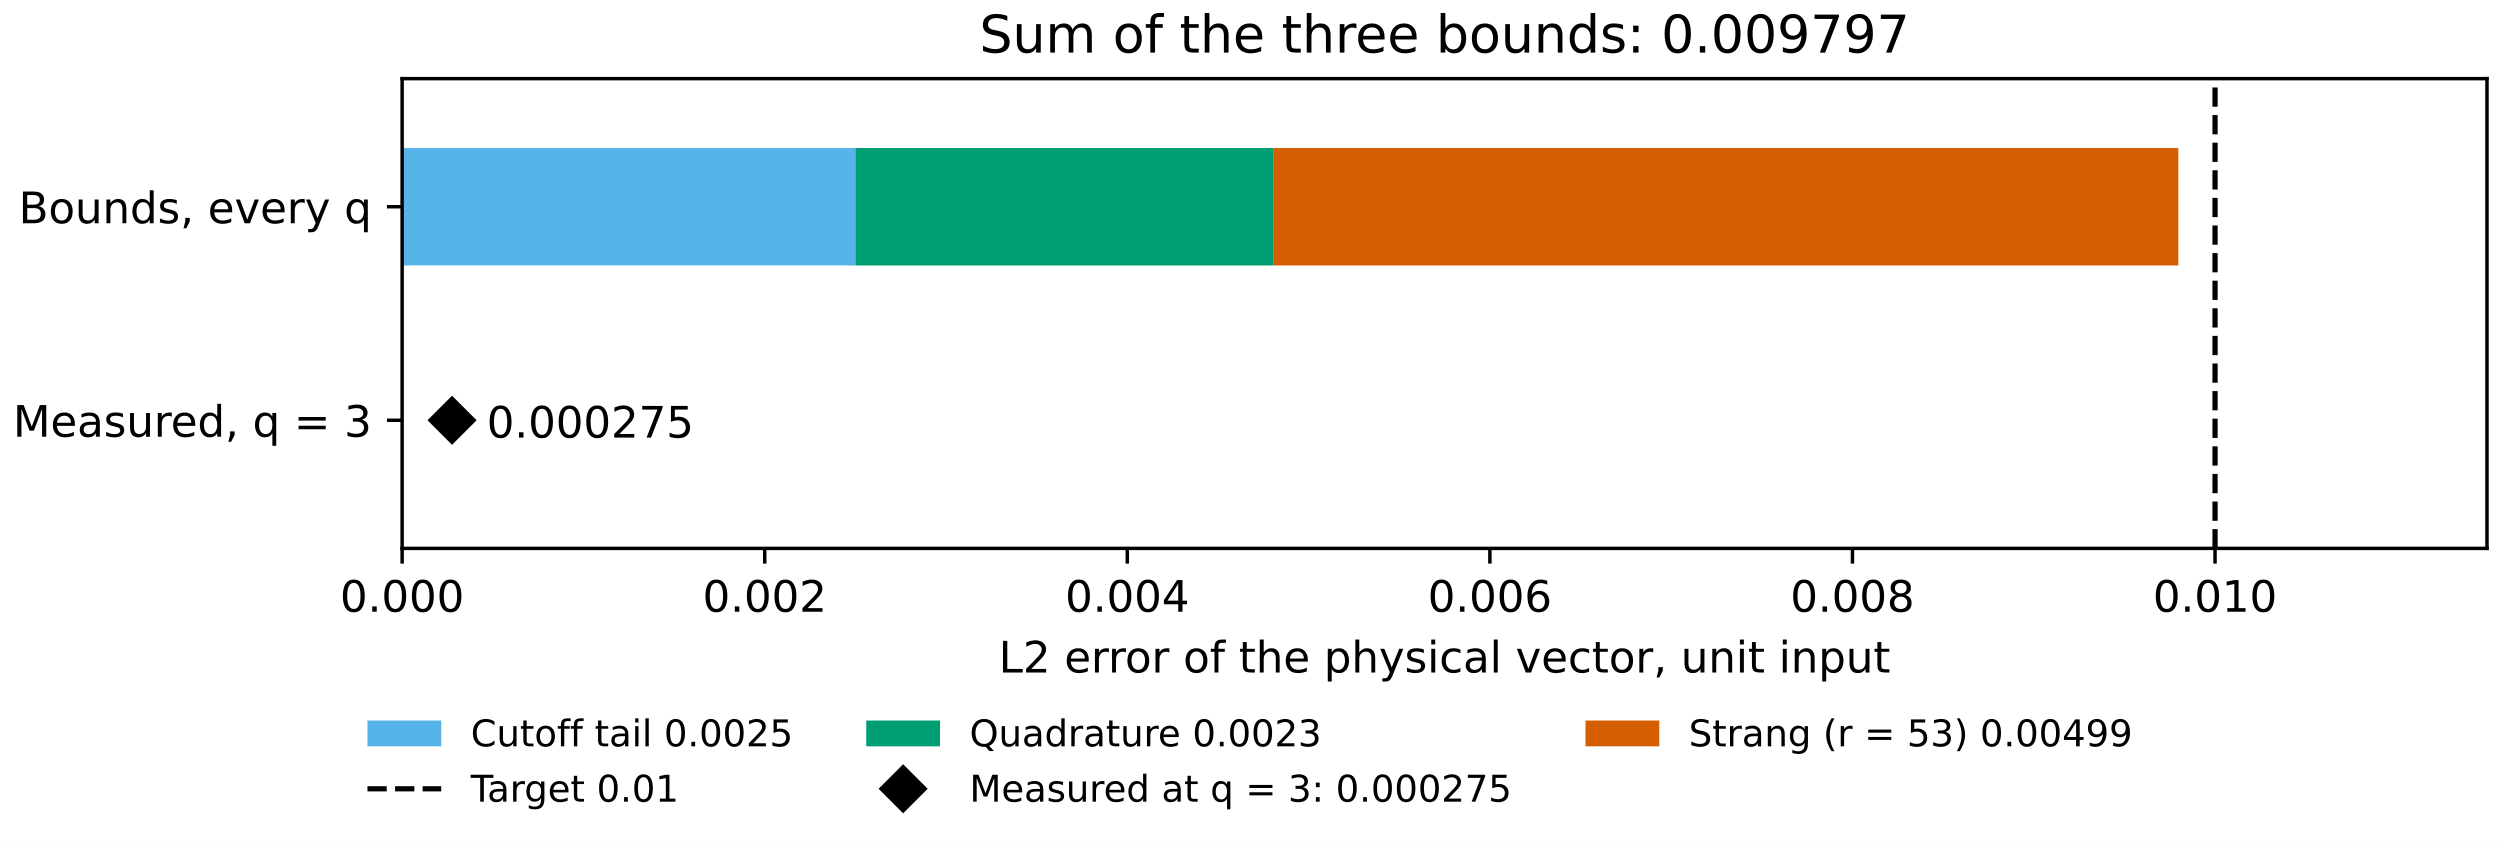
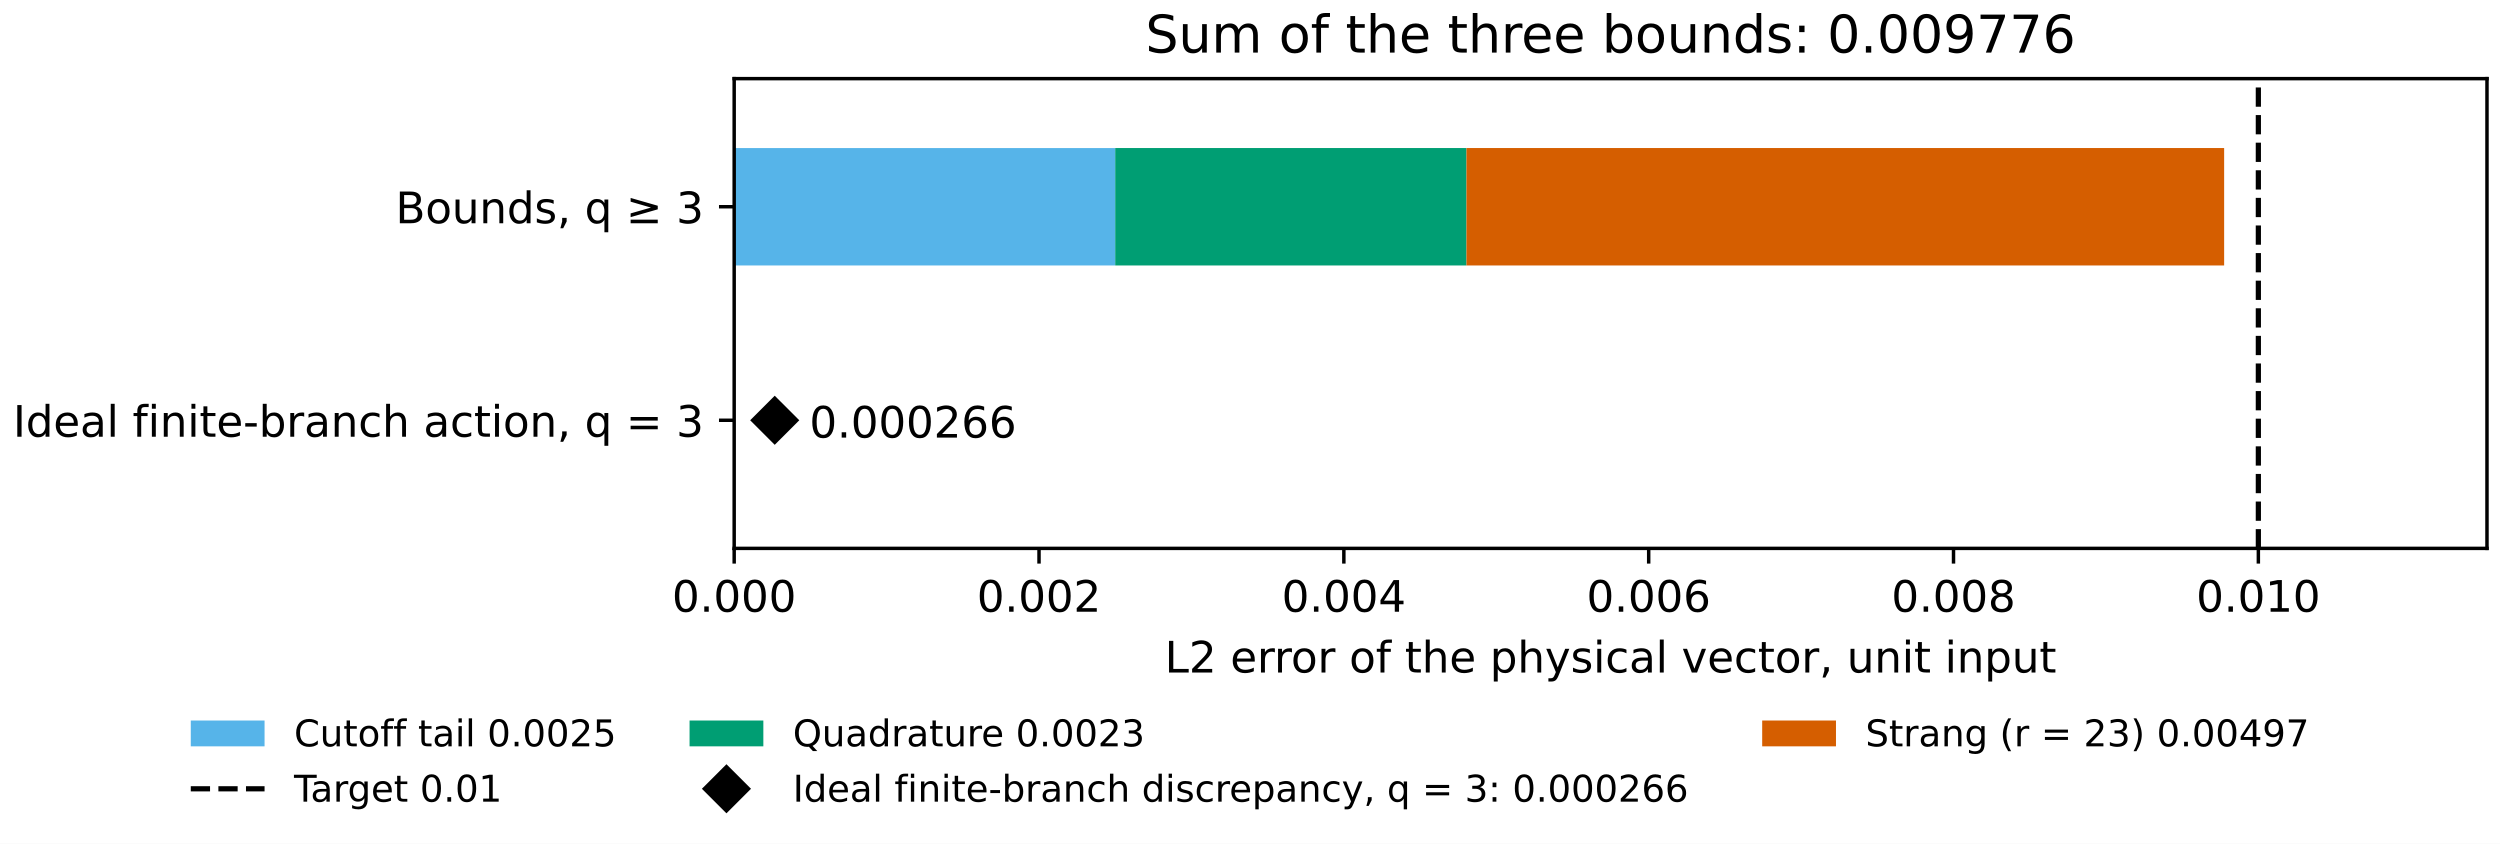
<svg xmlns="http://www.w3.org/2000/svg" xmlns:xlink="http://www.w3.org/1999/xlink" width="576pt" height="194.4pt" viewBox="0 0 576 194.4" version="1.1">
  <defs>
    <style type="text/css">*{stroke-linejoin: round; stroke-linecap: butt}</style>
  </defs>
  <g id="figure_1">
    <g id="patch_1">
-       <path d="M 0 194.4  L 576 194.4  L 576 0  L 0 0  z " style="fill: #ffffff" />
+       <path d="M 0 194.4 L 576 194.4 L 576 0 L 0 0 z " style="fill: #ffffff" />
    </g>
    <g id="axes_1">
      <g id="patch_2">
-         <path d="M 92.652 126.347  L 573 126.347  L 573 18.118  L 92.652 18.118  z " style="fill: #ffffff" />
+         <path d="M 169.155 126.347 L 573 126.347 L 573 18.118 L 169.155 18.118 z " style="fill: #ffffff" />
      </g>
      <g id="patch_3">
-         <path d="M 92.652 61.164  L 197.075 61.164  L 197.075 34.107  L 92.652 34.107  z " clip-path="url(#p3c1abe7f15)" style="fill: #56b4e9" />
+         <path d="M 169.155 61.164 L 256.947 61.164 L 256.947 34.107 L 169.155 34.107 z " clip-path="url(#p978b450413)" style="fill: #56b4e9" />
      </g>
      <g id="patch_4">
-         <path d="M 197.075 61.164  L 293.339 61.164  L 293.339 34.107  L 197.075 34.107  z " clip-path="url(#p3c1abe7f15)" style="fill: #009e73" />
+         <path d="M 256.947 61.164 L 337.88 61.164 L 337.88 34.107 L 256.947 34.107 z " clip-path="url(#p978b450413)" style="fill: #009e73" />
      </g>
      <g id="patch_5">
-         <path d="M 293.339 61.164  L 501.882 61.164  L 501.882 34.107  L 293.339 34.107  z " clip-path="url(#p3c1abe7f15)" style="fill: #d55e00" />
+         <path d="M 337.88 61.164 L 512.442 61.164 L 512.442 34.107 L 337.88 34.107 z " clip-path="url(#p978b450413)" style="fill: #d55e00" />
      </g>
      <g id="matplotlib.axis_1">
        <g id="xtick_1">
          <g id="line2d_1">
            <defs>
-               <path id="mdf638795e1" d="M 0 0  L 0 3.5  " style="stroke: #000000; stroke-width: 0.8" />
+               <path id="mdf638795e1" d="M 0 0 L 0 3.5 " style="stroke: #000000; stroke-width: 0.8" />
            </defs>
            <g>
-               <use xlink:href="#mdf638795e1" x="92.652" y="126.347" style="stroke: #000000; stroke-width: 0.8" />
+               <use xlink:href="#mdf638795e1" x="169.155" y="126.347" style="stroke: #000000; stroke-width: 0.8" />
            </g>
          </g>
          <g id="text_1">
-             <text style="font-size: 10px; font-family: 'DejaVu Sans', 'Bitstream Vera Sans', 'Computer Modern Sans Serif', 'Lucida Grande', 'Verdana', 'Geneva', 'Lucid', 'Arial', 'Helvetica', 'Avant Garde', sans-serif; text-anchor: middle" x="92.652" y="140.945" transform="rotate(-0 92.6518 140.9448)">0.000</text>
+             <text style="font-size: 10px; font-family: 'DejaVu Sans', 'Bitstream Vera Sans', 'Computer Modern Sans Serif', 'Lucida Grande', 'Verdana', 'Geneva', 'Lucid', 'Arial', 'Helvetica', 'Avant Garde', sans-serif; text-anchor: middle" x="169.155" y="140.945" transform="rotate(-0 169.1549 140.9448)">0.000</text>
          </g>
        </g>
        <g id="xtick_2">
          <g id="line2d_2">
            <g>
-               <use xlink:href="#mdf638795e1" x="176.191" y="126.347" style="stroke: #000000; stroke-width: 0.8" />
+               <use xlink:href="#mdf638795e1" x="239.389" y="126.347" style="stroke: #000000; stroke-width: 0.8" />
            </g>
          </g>
          <g id="text_2">
-             <text style="font-size: 10px; font-family: 'DejaVu Sans', 'Bitstream Vera Sans', 'Computer Modern Sans Serif', 'Lucida Grande', 'Verdana', 'Geneva', 'Lucid', 'Arial', 'Helvetica', 'Avant Garde', sans-serif; text-anchor: middle" x="176.191" y="140.945" transform="rotate(-0 176.1906 140.9448)">0.002</text>
+             <text style="font-size: 10px; font-family: 'DejaVu Sans', 'Bitstream Vera Sans', 'Computer Modern Sans Serif', 'Lucida Grande', 'Verdana', 'Geneva', 'Lucid', 'Arial', 'Helvetica', 'Avant Garde', sans-serif; text-anchor: middle" x="239.389" y="140.945" transform="rotate(-0 239.3888 140.9448)">0.002</text>
          </g>
        </g>
        <g id="xtick_3">
          <g id="line2d_3">
            <g>
-               <use xlink:href="#mdf638795e1" x="259.729" y="126.347" style="stroke: #000000; stroke-width: 0.8" />
+               <use xlink:href="#mdf638795e1" x="309.623" y="126.347" style="stroke: #000000; stroke-width: 0.8" />
            </g>
          </g>
          <g id="text_3">
-             <text style="font-size: 10px; font-family: 'DejaVu Sans', 'Bitstream Vera Sans', 'Computer Modern Sans Serif', 'Lucida Grande', 'Verdana', 'Geneva', 'Lucid', 'Arial', 'Helvetica', 'Avant Garde', sans-serif; text-anchor: middle" x="259.729" y="140.945" transform="rotate(-0 259.7294 140.9448)">0.004</text>
+             <text style="font-size: 10px; font-family: 'DejaVu Sans', 'Bitstream Vera Sans', 'Computer Modern Sans Serif', 'Lucida Grande', 'Verdana', 'Geneva', 'Lucid', 'Arial', 'Helvetica', 'Avant Garde', sans-serif; text-anchor: middle" x="309.623" y="140.945" transform="rotate(-0 309.6227 140.9448)">0.004</text>
          </g>
        </g>
        <g id="xtick_4">
          <g id="line2d_4">
            <g>
-               <use xlink:href="#mdf638795e1" x="343.268" y="126.347" style="stroke: #000000; stroke-width: 0.8" />
+               <use xlink:href="#mdf638795e1" x="379.857" y="126.347" style="stroke: #000000; stroke-width: 0.8" />
            </g>
          </g>
          <g id="text_4">
-             <text style="font-size: 10px; font-family: 'DejaVu Sans', 'Bitstream Vera Sans', 'Computer Modern Sans Serif', 'Lucida Grande', 'Verdana', 'Geneva', 'Lucid', 'Arial', 'Helvetica', 'Avant Garde', sans-serif; text-anchor: middle" x="343.268" y="140.945" transform="rotate(-0 343.2681 140.9448)">0.006</text>
+             <text style="font-size: 10px; font-family: 'DejaVu Sans', 'Bitstream Vera Sans', 'Computer Modern Sans Serif', 'Lucida Grande', 'Verdana', 'Geneva', 'Lucid', 'Arial', 'Helvetica', 'Avant Garde', sans-serif; text-anchor: middle" x="379.857" y="140.945" transform="rotate(-0 379.8566 140.9448)">0.006</text>
          </g>
        </g>
        <g id="xtick_5">
          <g id="line2d_5">
            <g>
-               <use xlink:href="#mdf638795e1" x="426.807" y="126.347" style="stroke: #000000; stroke-width: 0.8" />
+               <use xlink:href="#mdf638795e1" x="450.09" y="126.347" style="stroke: #000000; stroke-width: 0.8" />
            </g>
          </g>
          <g id="text_5">
-             <text style="font-size: 10px; font-family: 'DejaVu Sans', 'Bitstream Vera Sans', 'Computer Modern Sans Serif', 'Lucida Grande', 'Verdana', 'Geneva', 'Lucid', 'Arial', 'Helvetica', 'Avant Garde', sans-serif; text-anchor: middle" x="426.807" y="140.945" transform="rotate(-0 426.8069 140.9448)">0.008</text>
+             <text style="font-size: 10px; font-family: 'DejaVu Sans', 'Bitstream Vera Sans', 'Computer Modern Sans Serif', 'Lucida Grande', 'Verdana', 'Geneva', 'Lucid', 'Arial', 'Helvetica', 'Avant Garde', sans-serif; text-anchor: middle" x="450.09" y="140.945" transform="rotate(-0 450.0905 140.9448)">0.008</text>
          </g>
        </g>
        <g id="xtick_6">
          <g id="line2d_6">
            <g>
-               <use xlink:href="#mdf638795e1" x="510.346" y="126.347" style="stroke: #000000; stroke-width: 0.8" />
+               <use xlink:href="#mdf638795e1" x="520.324" y="126.347" style="stroke: #000000; stroke-width: 0.8" />
            </g>
          </g>
          <g id="text_6">
-             <text style="font-size: 10px; font-family: 'DejaVu Sans', 'Bitstream Vera Sans', 'Computer Modern Sans Serif', 'Lucida Grande', 'Verdana', 'Geneva', 'Lucid', 'Arial', 'Helvetica', 'Avant Garde', sans-serif; text-anchor: middle" x="510.346" y="140.945" transform="rotate(-0 510.3457 140.9448)">0.010</text>
+             <text style="font-size: 10px; font-family: 'DejaVu Sans', 'Bitstream Vera Sans', 'Computer Modern Sans Serif', 'Lucida Grande', 'Verdana', 'Geneva', 'Lucid', 'Arial', 'Helvetica', 'Avant Garde', sans-serif; text-anchor: middle" x="520.324" y="140.945" transform="rotate(-0 520.3243 140.9448)">0.010</text>
          </g>
        </g>
        <g id="text_7">
-           <text style="font-size: 10px; font-family: 'DejaVu Sans', 'Bitstream Vera Sans', 'Computer Modern Sans Serif', 'Lucida Grande', 'Verdana', 'Geneva', 'Lucid', 'Arial', 'Helvetica', 'Avant Garde', sans-serif; text-anchor: middle" x="332.826" y="154.946" transform="rotate(-0 332.8258 154.9456)">L2 error of the physical vector, unit input</text>
+           <text style="font-size: 10px; font-family: 'DejaVu Sans', 'Bitstream Vera Sans', 'Computer Modern Sans Serif', 'Lucida Grande', 'Verdana', 'Geneva', 'Lucid', 'Arial', 'Helvetica', 'Avant Garde', sans-serif; text-anchor: middle" x="371.077" y="154.946" transform="rotate(-0 371.0773 154.9456)">L2 error of the physical vector, unit input</text>
        </g>
      </g>
      <g id="matplotlib.axis_2">
        <g id="ytick_1">
          <g id="line2d_7">
            <defs>
-               <path id="m7727e4dea8" d="M 0 0  L -3.5 0  " style="stroke: #000000; stroke-width: 0.8" />
+               <path id="m7727e4dea8" d="M 0 0 L -3.5 0 " style="stroke: #000000; stroke-width: 0.8" />
            </defs>
            <g>
-               <use xlink:href="#m7727e4dea8" x="92.652" y="96.83" style="stroke: #000000; stroke-width: 0.8" />
+               <use xlink:href="#m7727e4dea8" x="169.155" y="96.83" style="stroke: #000000; stroke-width: 0.8" />
            </g>
          </g>
          <g id="text_8">
-             <text style="font-size: 10px; font-family: 'DejaVu Sans', 'Bitstream Vera Sans', 'Computer Modern Sans Serif', 'Lucida Grande', 'Verdana', 'Geneva', 'Lucid', 'Arial', 'Helvetica', 'Avant Garde', sans-serif; text-anchor: end" x="85.652" y="100.629" transform="rotate(-0 85.6518 100.6294)">Measured, q = 3</text>
+             <text style="font-size: 10px; font-family: 'DejaVu Sans', 'Bitstream Vera Sans', 'Computer Modern Sans Serif', 'Lucida Grande', 'Verdana', 'Geneva', 'Lucid', 'Arial', 'Helvetica', 'Avant Garde', sans-serif; text-anchor: end" x="162.155" y="100.629" transform="rotate(-0 162.1549 100.6294)">Ideal finite-branch action, q = 3</text>
          </g>
        </g>
        <g id="ytick_2">
          <g id="line2d_8">
            <g>
-               <use xlink:href="#m7727e4dea8" x="92.652" y="47.635" style="stroke: #000000; stroke-width: 0.8" />
+               <use xlink:href="#m7727e4dea8" x="169.155" y="47.635" style="stroke: #000000; stroke-width: 0.8" />
            </g>
          </g>
          <g id="text_9">
-             <text style="font-size: 10px; font-family: 'DejaVu Sans', 'Bitstream Vera Sans', 'Computer Modern Sans Serif', 'Lucida Grande', 'Verdana', 'Geneva', 'Lucid', 'Arial', 'Helvetica', 'Avant Garde', sans-serif; text-anchor: end" x="85.652" y="51.435" transform="rotate(-0 85.6518 51.43453)">Bounds, every q</text>
+             <text style="font-size: 10px; font-family: 'DejaVu Sans', 'Bitstream Vera Sans', 'Computer Modern Sans Serif', 'Lucida Grande', 'Verdana', 'Geneva', 'Lucid', 'Arial', 'Helvetica', 'Avant Garde', sans-serif; text-anchor: end" x="162.155" y="51.435" transform="rotate(-0 162.1549 51.43453)">Bounds, q ≥ 3</text>
          </g>
        </g>
      </g>
      <g id="line2d_9">
-         <path d="M 510.346 126.347  L 510.346 18.118  " clip-path="url(#p3c1abe7f15)" style="fill: none; stroke-dasharray: 4.44,1.92; stroke-dashoffset: 0; stroke: #000000; stroke-width: 1.2" />
+         <path d="M 520.324 126.347 L 520.324 18.118 " clip-path="url(#p978b450413)" style="fill: none; stroke-dasharray: 4.44,1.92; stroke-dashoffset: 0; stroke: #000000; stroke-width: 1.2" />
      </g>
      <g id="line2d_10">
        <defs>
-           <path id="m300055f2b7" d="M -0 4.95  L 4.95 0  L 0 -4.95  L -4.95 -0  z " style="stroke: #000000; stroke-linejoin: miter" />
+           <path id="m300055f2b7" d="M -0 4.95 L 4.95 0 L 0 -4.95 L -4.95 -0 z " style="stroke: #000000; stroke-linejoin: miter" />
        </defs>
-         <g clip-path="url(#p3c1abe7f15)">
-           <use xlink:href="#m300055f2b7" x="104.153" y="96.83" style="stroke: #000000; stroke-linejoin: miter" />
+         <g clip-path="url(#p978b450413)">
+           <use xlink:href="#m300055f2b7" x="178.497" y="96.83" style="stroke: #000000; stroke-linejoin: miter" />
        </g>
      </g>
      <g id="patch_6">
-         <path d="M 92.652 126.347  L 92.652 18.118  " style="fill: none; stroke: #000000; stroke-width: 0.8; stroke-linejoin: miter; stroke-linecap: square" />
+         <path d="M 169.155 126.347 L 169.155 18.118 " style="fill: none; stroke: #000000; stroke-width: 0.8; stroke-linejoin: miter; stroke-linecap: square" />
      </g>
      <g id="patch_7">
-         <path d="M 573 126.347  L 573 18.118  " style="fill: none; stroke: #000000; stroke-width: 0.8; stroke-linejoin: miter; stroke-linecap: square" />
+         <path d="M 573 126.347 L 573 18.118 " style="fill: none; stroke: #000000; stroke-width: 0.8; stroke-linejoin: miter; stroke-linecap: square" />
      </g>
      <g id="patch_8">
-         <path d="M 92.652 126.347  L 573 126.347  " style="fill: none; stroke: #000000; stroke-width: 0.8; stroke-linejoin: miter; stroke-linecap: square" />
+         <path d="M 169.155 126.347 L 573 126.347 " style="fill: none; stroke: #000000; stroke-width: 0.8; stroke-linejoin: miter; stroke-linecap: square" />
      </g>
      <g id="patch_9">
-         <path d="M 92.652 18.118  L 573 18.118  " style="fill: none; stroke: #000000; stroke-width: 0.8; stroke-linejoin: miter; stroke-linecap: square" />
+         <path d="M 169.155 18.118 L 573 18.118 " style="fill: none; stroke: #000000; stroke-width: 0.8; stroke-linejoin: miter; stroke-linecap: square" />
      </g>
      <g id="text_10">
-         <text style="font-size: 10px; font-family: 'DejaVu Sans', 'Bitstream Vera Sans', 'Computer Modern Sans Serif', 'Lucida Grande', 'Verdana', 'Geneva', 'Lucid', 'Arial', 'Helvetica', 'Avant Garde', sans-serif; text-anchor: start" x="112.153" y="100.83" transform="rotate(-0 112.1532 100.8302)">0.000275</text>
+         <text style="font-size: 10px; font-family: 'DejaVu Sans', 'Bitstream Vera Sans', 'Computer Modern Sans Serif', 'Lucida Grande', 'Verdana', 'Geneva', 'Lucid', 'Arial', 'Helvetica', 'Avant Garde', sans-serif; text-anchor: start" x="186.497" y="100.83" transform="rotate(-0 186.4973 100.8302)">0.000266</text>
      </g>
      <g id="text_11">
-         <text style="font-size: 12px; font-family: 'DejaVu Sans', 'Bitstream Vera Sans', 'Computer Modern Sans Serif', 'Lucida Grande', 'Verdana', 'Geneva', 'Lucid', 'Arial', 'Helvetica', 'Avant Garde', sans-serif; text-anchor: middle" x="332.826" y="12.118" transform="rotate(-0 332.8258 12.11837)">Sum of the three bounds: 0.009797</text>
+         <text style="font-size: 12px; font-family: 'DejaVu Sans', 'Bitstream Vera Sans', 'Computer Modern Sans Serif', 'Lucida Grande', 'Verdana', 'Geneva', 'Lucid', 'Arial', 'Helvetica', 'Avant Garde', sans-serif; text-anchor: middle" x="371.077" y="12.118" transform="rotate(-0 371.0773 12.11837)">Sum of the three bounds: 0.009776</text>
      </g>
    </g>
    <g id="legend_1">
      <g id="patch_10">
-         <path d="M 84.663 171.957  L 101.663 171.957  L 101.663 166.007  L 84.663 166.007  z " style="fill: #56b4e9" />
+         <path d="M 43.955 171.957 L 60.955 171.957 L 60.955 166.007 L 43.955 166.007 z " style="fill: #56b4e9" />
      </g>
      <g id="text_12">
-         <text style="font-size: 8.5px; font-family: 'DejaVu Sans', 'Bitstream Vera Sans', 'Computer Modern Sans Serif', 'Lucida Grande', 'Verdana', 'Geneva', 'Lucid', 'Arial', 'Helvetica', 'Avant Garde', sans-serif; text-anchor: start" x="108.463" y="171.957" transform="rotate(-0 108.4627 171.9573)">Cutoff tail 0.0025</text>
+         <text style="font-size: 8.5px; font-family: 'DejaVu Sans', 'Bitstream Vera Sans', 'Computer Modern Sans Serif', 'Lucida Grande', 'Verdana', 'Geneva', 'Lucid', 'Arial', 'Helvetica', 'Avant Garde', sans-serif; text-anchor: start" x="67.755" y="171.957" transform="rotate(-0 67.75504 171.9573)">Cutoff tail 0.0025</text>
      </g>
      <g id="line2d_11">
-         <path d="M 84.663 181.733  L 93.163 181.733  L 101.663 181.733  " style="fill: none; stroke-dasharray: 4.44,1.92; stroke-dashoffset: 0; stroke: #000000; stroke-width: 1.2" />
+         <path d="M 43.955 181.733 L 52.455 181.733 L 60.955 181.733 " style="fill: none; stroke-dasharray: 4.44,1.92; stroke-dashoffset: 0; stroke: #000000; stroke-width: 1.2" />
      </g>
      <g id="text_13">
-         <text style="font-size: 8.5px; font-family: 'DejaVu Sans', 'Bitstream Vera Sans', 'Computer Modern Sans Serif', 'Lucida Grande', 'Verdana', 'Geneva', 'Lucid', 'Arial', 'Helvetica', 'Avant Garde', sans-serif; text-anchor: start" x="108.463" y="184.708" transform="rotate(-0 108.4627 184.708)">Target 0.01</text>
+         <text style="font-size: 8.5px; font-family: 'DejaVu Sans', 'Bitstream Vera Sans', 'Computer Modern Sans Serif', 'Lucida Grande', 'Verdana', 'Geneva', 'Lucid', 'Arial', 'Helvetica', 'Avant Garde', sans-serif; text-anchor: start" x="67.755" y="184.708" transform="rotate(-0 67.75504 184.708)">Target 0.01</text>
      </g>
      <g id="patch_11">
-         <path d="M 199.583 171.957  L 216.583 171.957  L 216.583 166.007  L 199.583 166.007  z " style="fill: #009e73" />
+         <path d="M 158.875 171.957 L 175.875 171.957 L 175.875 166.007 L 158.875 166.007 z " style="fill: #009e73" />
      </g>
      <g id="text_14">
-         <text style="font-size: 8.5px; font-family: 'DejaVu Sans', 'Bitstream Vera Sans', 'Computer Modern Sans Serif', 'Lucida Grande', 'Verdana', 'Geneva', 'Lucid', 'Arial', 'Helvetica', 'Avant Garde', sans-serif; text-anchor: start" x="223.383" y="171.957" transform="rotate(-0 223.3827 171.9573)">Quadrature 0.0023</text>
+         <text style="font-size: 8.5px; font-family: 'DejaVu Sans', 'Bitstream Vera Sans', 'Computer Modern Sans Serif', 'Lucida Grande', 'Verdana', 'Geneva', 'Lucid', 'Arial', 'Helvetica', 'Avant Garde', sans-serif; text-anchor: start" x="182.675" y="171.957" transform="rotate(-0 182.675 171.9573)">Quadrature 0.0023</text>
      </g>
      <g id="line2d_12">
        <g>
-           <use xlink:href="#m300055f2b7" x="208.083" y="181.733" style="stroke: #000000; stroke-linejoin: miter" />
+           <use xlink:href="#m300055f2b7" x="167.375" y="181.733" style="stroke: #000000; stroke-linejoin: miter" />
        </g>
      </g>
      <g id="text_15">
-         <text style="font-size: 8.5px; font-family: 'DejaVu Sans', 'Bitstream Vera Sans', 'Computer Modern Sans Serif', 'Lucida Grande', 'Verdana', 'Geneva', 'Lucid', 'Arial', 'Helvetica', 'Avant Garde', sans-serif; text-anchor: start" x="223.383" y="184.708" transform="rotate(-0 223.3827 184.708)">Measured at q = 3: 0.000275</text>
+         <text style="font-size: 8.5px; font-family: 'DejaVu Sans', 'Bitstream Vera Sans', 'Computer Modern Sans Serif', 'Lucida Grande', 'Verdana', 'Geneva', 'Lucid', 'Arial', 'Helvetica', 'Avant Garde', sans-serif; text-anchor: start" x="182.675" y="184.708" transform="rotate(-0 182.675 184.708)">Ideal finite-branch discrepancy, q = 3: 0.000266</text>
      </g>
      <g id="patch_12">
-         <path d="M 365.301 171.957  L 382.301 171.957  L 382.301 166.007  L 365.301 166.007  z " style="fill: #d55e00" />
+         <path d="M 406.009 171.957 L 423.009 171.957 L 423.009 166.007 L 406.009 166.007 z " style="fill: #d55e00" />
      </g>
      <g id="text_16">
-         <text style="font-size: 8.5px; font-family: 'DejaVu Sans', 'Bitstream Vera Sans', 'Computer Modern Sans Serif', 'Lucida Grande', 'Verdana', 'Geneva', 'Lucid', 'Arial', 'Helvetica', 'Avant Garde', sans-serif; text-anchor: start" x="389.101" y="171.957" transform="rotate(-0 389.1009 171.9573)">Strang (r = 53) 0.00499</text>
+         <text style="font-size: 8.5px; font-family: 'DejaVu Sans', 'Bitstream Vera Sans', 'Computer Modern Sans Serif', 'Lucida Grande', 'Verdana', 'Geneva', 'Lucid', 'Arial', 'Helvetica', 'Avant Garde', sans-serif; text-anchor: start" x="429.809" y="171.957" transform="rotate(-0 429.8086 171.9573)">Strang (r = 23) 0.00497</text>
      </g>
    </g>
  </g>
  <defs>
-     <clipPath id="p3c1abe7f15">
-       <rect x="92.652" y="18.118" width="480.348" height="108.229" />
+     <clipPath id="p978b450413">
+       <rect x="169.155" y="18.118" width="403.845" height="108.229" />
    </clipPath>
  </defs>
</svg>
